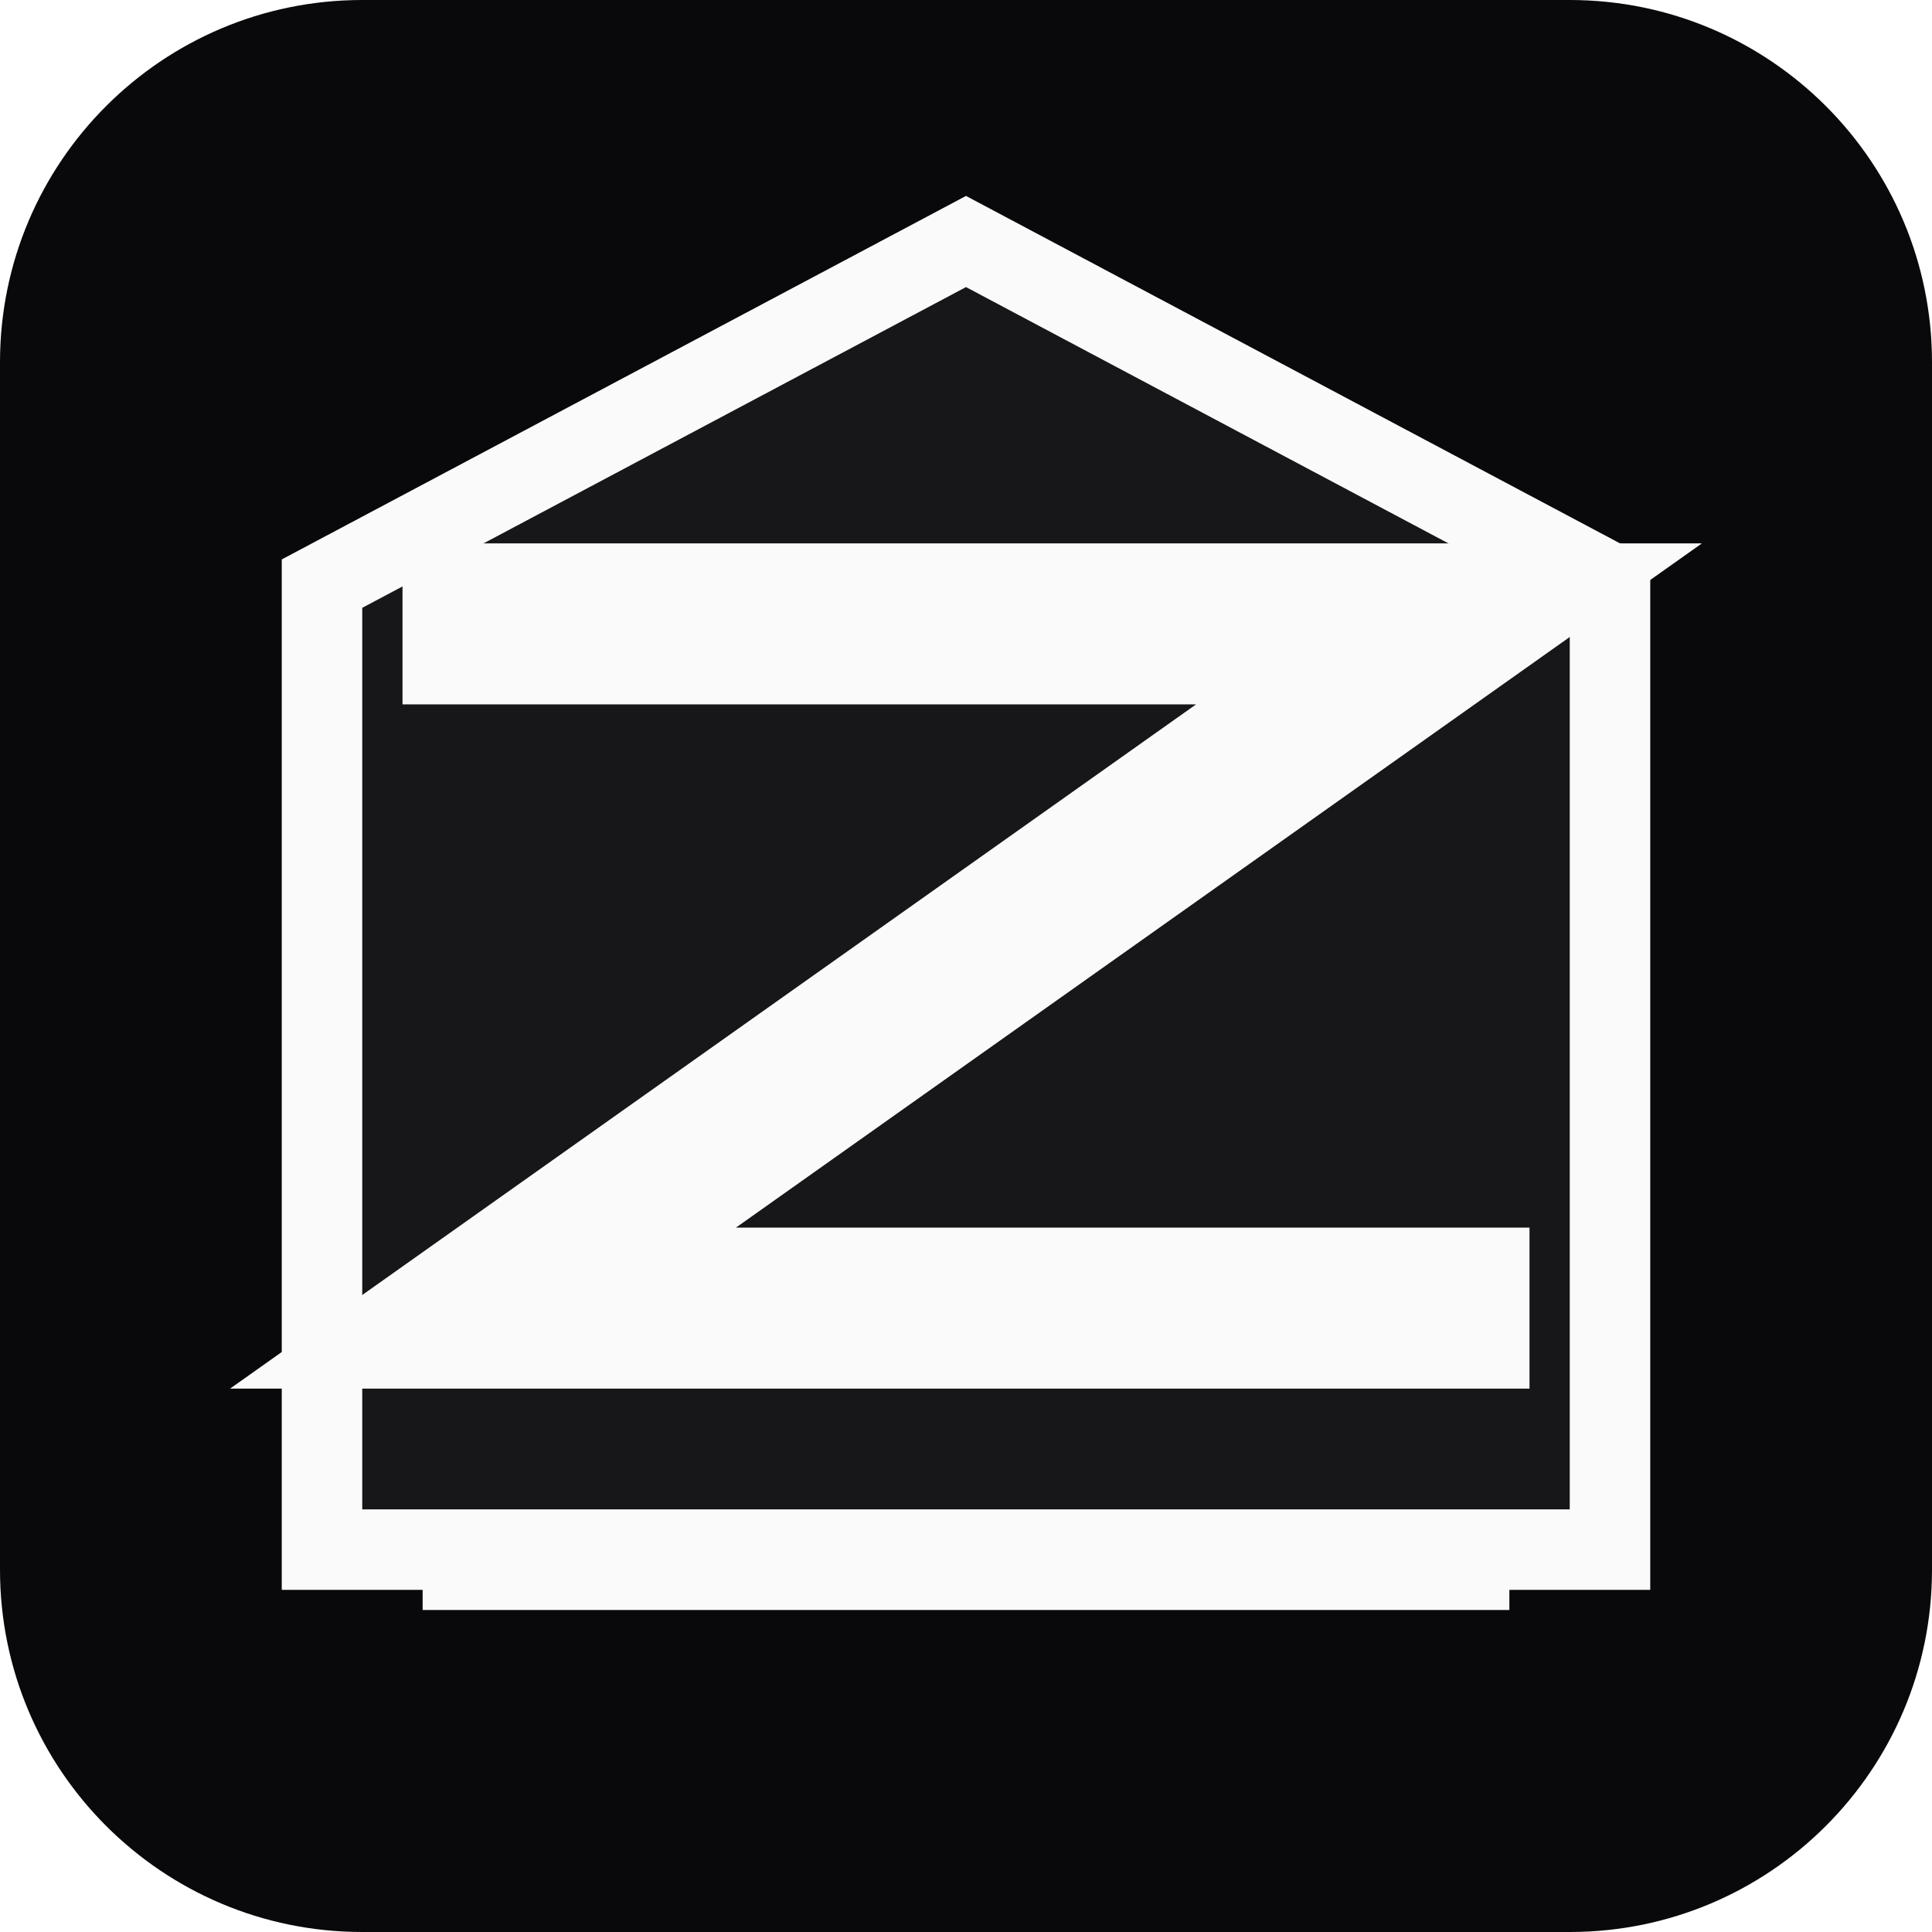
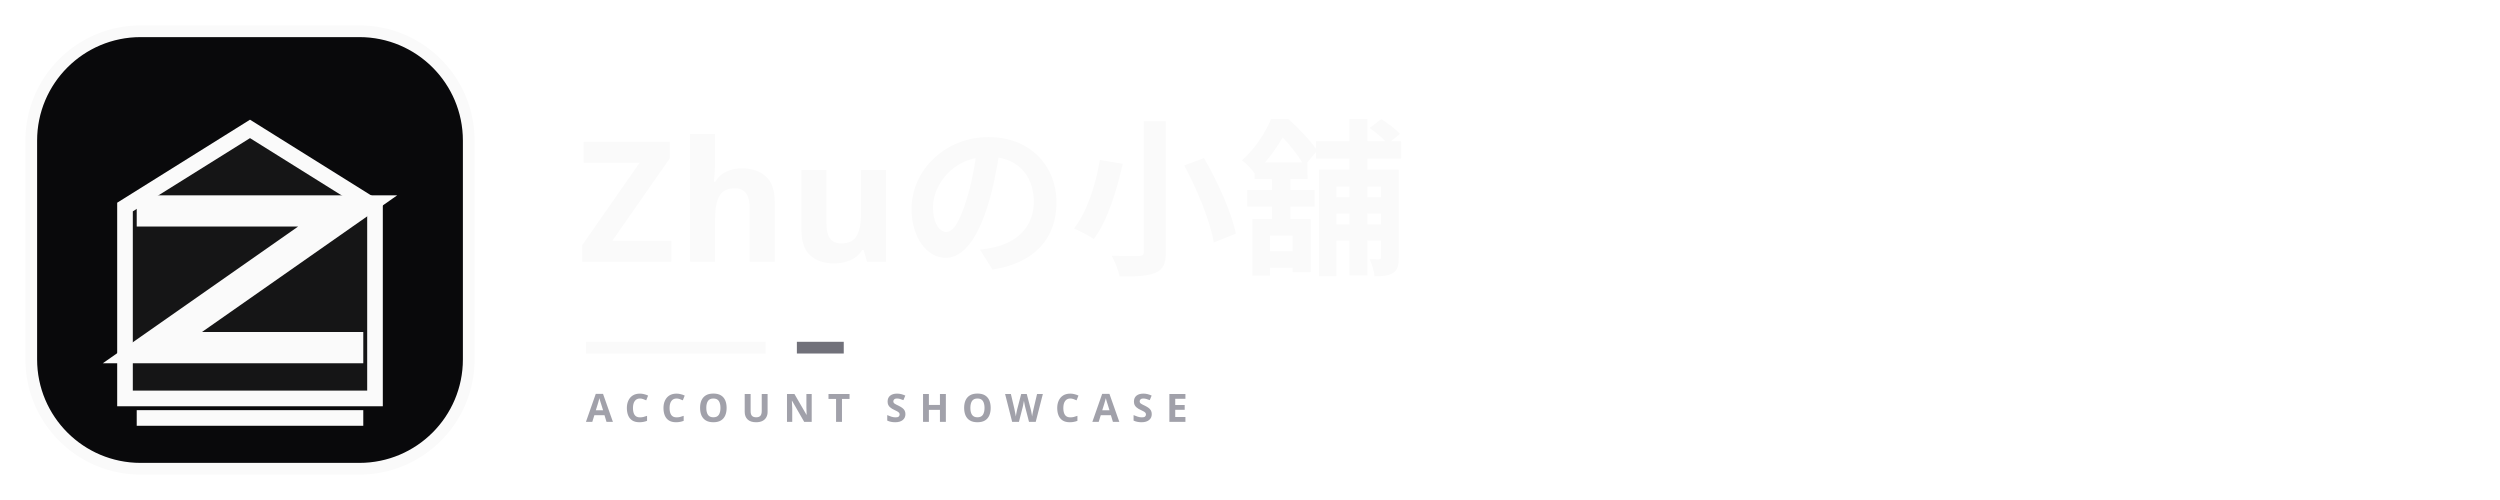
- <svg xmlns="http://www.w3.org/2000/svg" viewBox="0 0 96 96" role="img" aria-labelledby="title">
-   <rect width="96" height="96" rx="18" fill="#09090b" />
-   <path d="M16 29 48 12l32 17v48H16V29Z" fill="#fafafa" fill-opacity=".06" stroke="#fafafa" stroke-width="4" />
-   <path d="M24 31h48L24 65h48" fill="none" stroke="#fafafa" stroke-width="8" stroke-linecap="square" stroke-linejoin="miter" />
-   <path d="M23 78h50" fill="none" stroke="#fafafa" stroke-width="4" stroke-linecap="square" />
+ <svg xmlns="http://www.w3.org/2000/svg" viewBox="0 0 640 128" role="img" aria-labelledby="title desc">
+   <g transform="translate(8 8)">
+     <rect width="112" height="112" rx="28" fill="#09090b" stroke="#fafafa" stroke-width="3" />
+     <path d="M24 45 56 25l32 20v49H24V45Z" fill="#fafafa" fill-opacity=".05" stroke="#fafafa" stroke-width="4" />
+     <path d="M31 46h50L31 81h50" fill="none" stroke="#fafafa" stroke-width="8" stroke-linecap="square" stroke-linejoin="miter" />
+     <path d="M29 99h54" fill="none" stroke="#fafafa" stroke-width="4" stroke-linecap="square" />
+   </g>
+   <text x="148" y="67" fill="#fafafa" font-family="Noto Sans TC, Microsoft JhengHei UI, Segoe UI, sans-serif" font-size="43" font-weight="800" letter-spacing=".4">Zhuの小舖</text>
+   <path d="M150 89h46" fill="none" stroke="#fafafa" stroke-width="3" />
+   <path d="M204 89h12" fill="none" stroke="#71717a" stroke-width="3" />
+   <text x="150" y="108" fill="#a1a1aa" font-family="Segoe UI, sans-serif" font-size="10" font-weight="700" letter-spacing="3.2">ACCOUNT SHOWCASE</text>
</svg>
